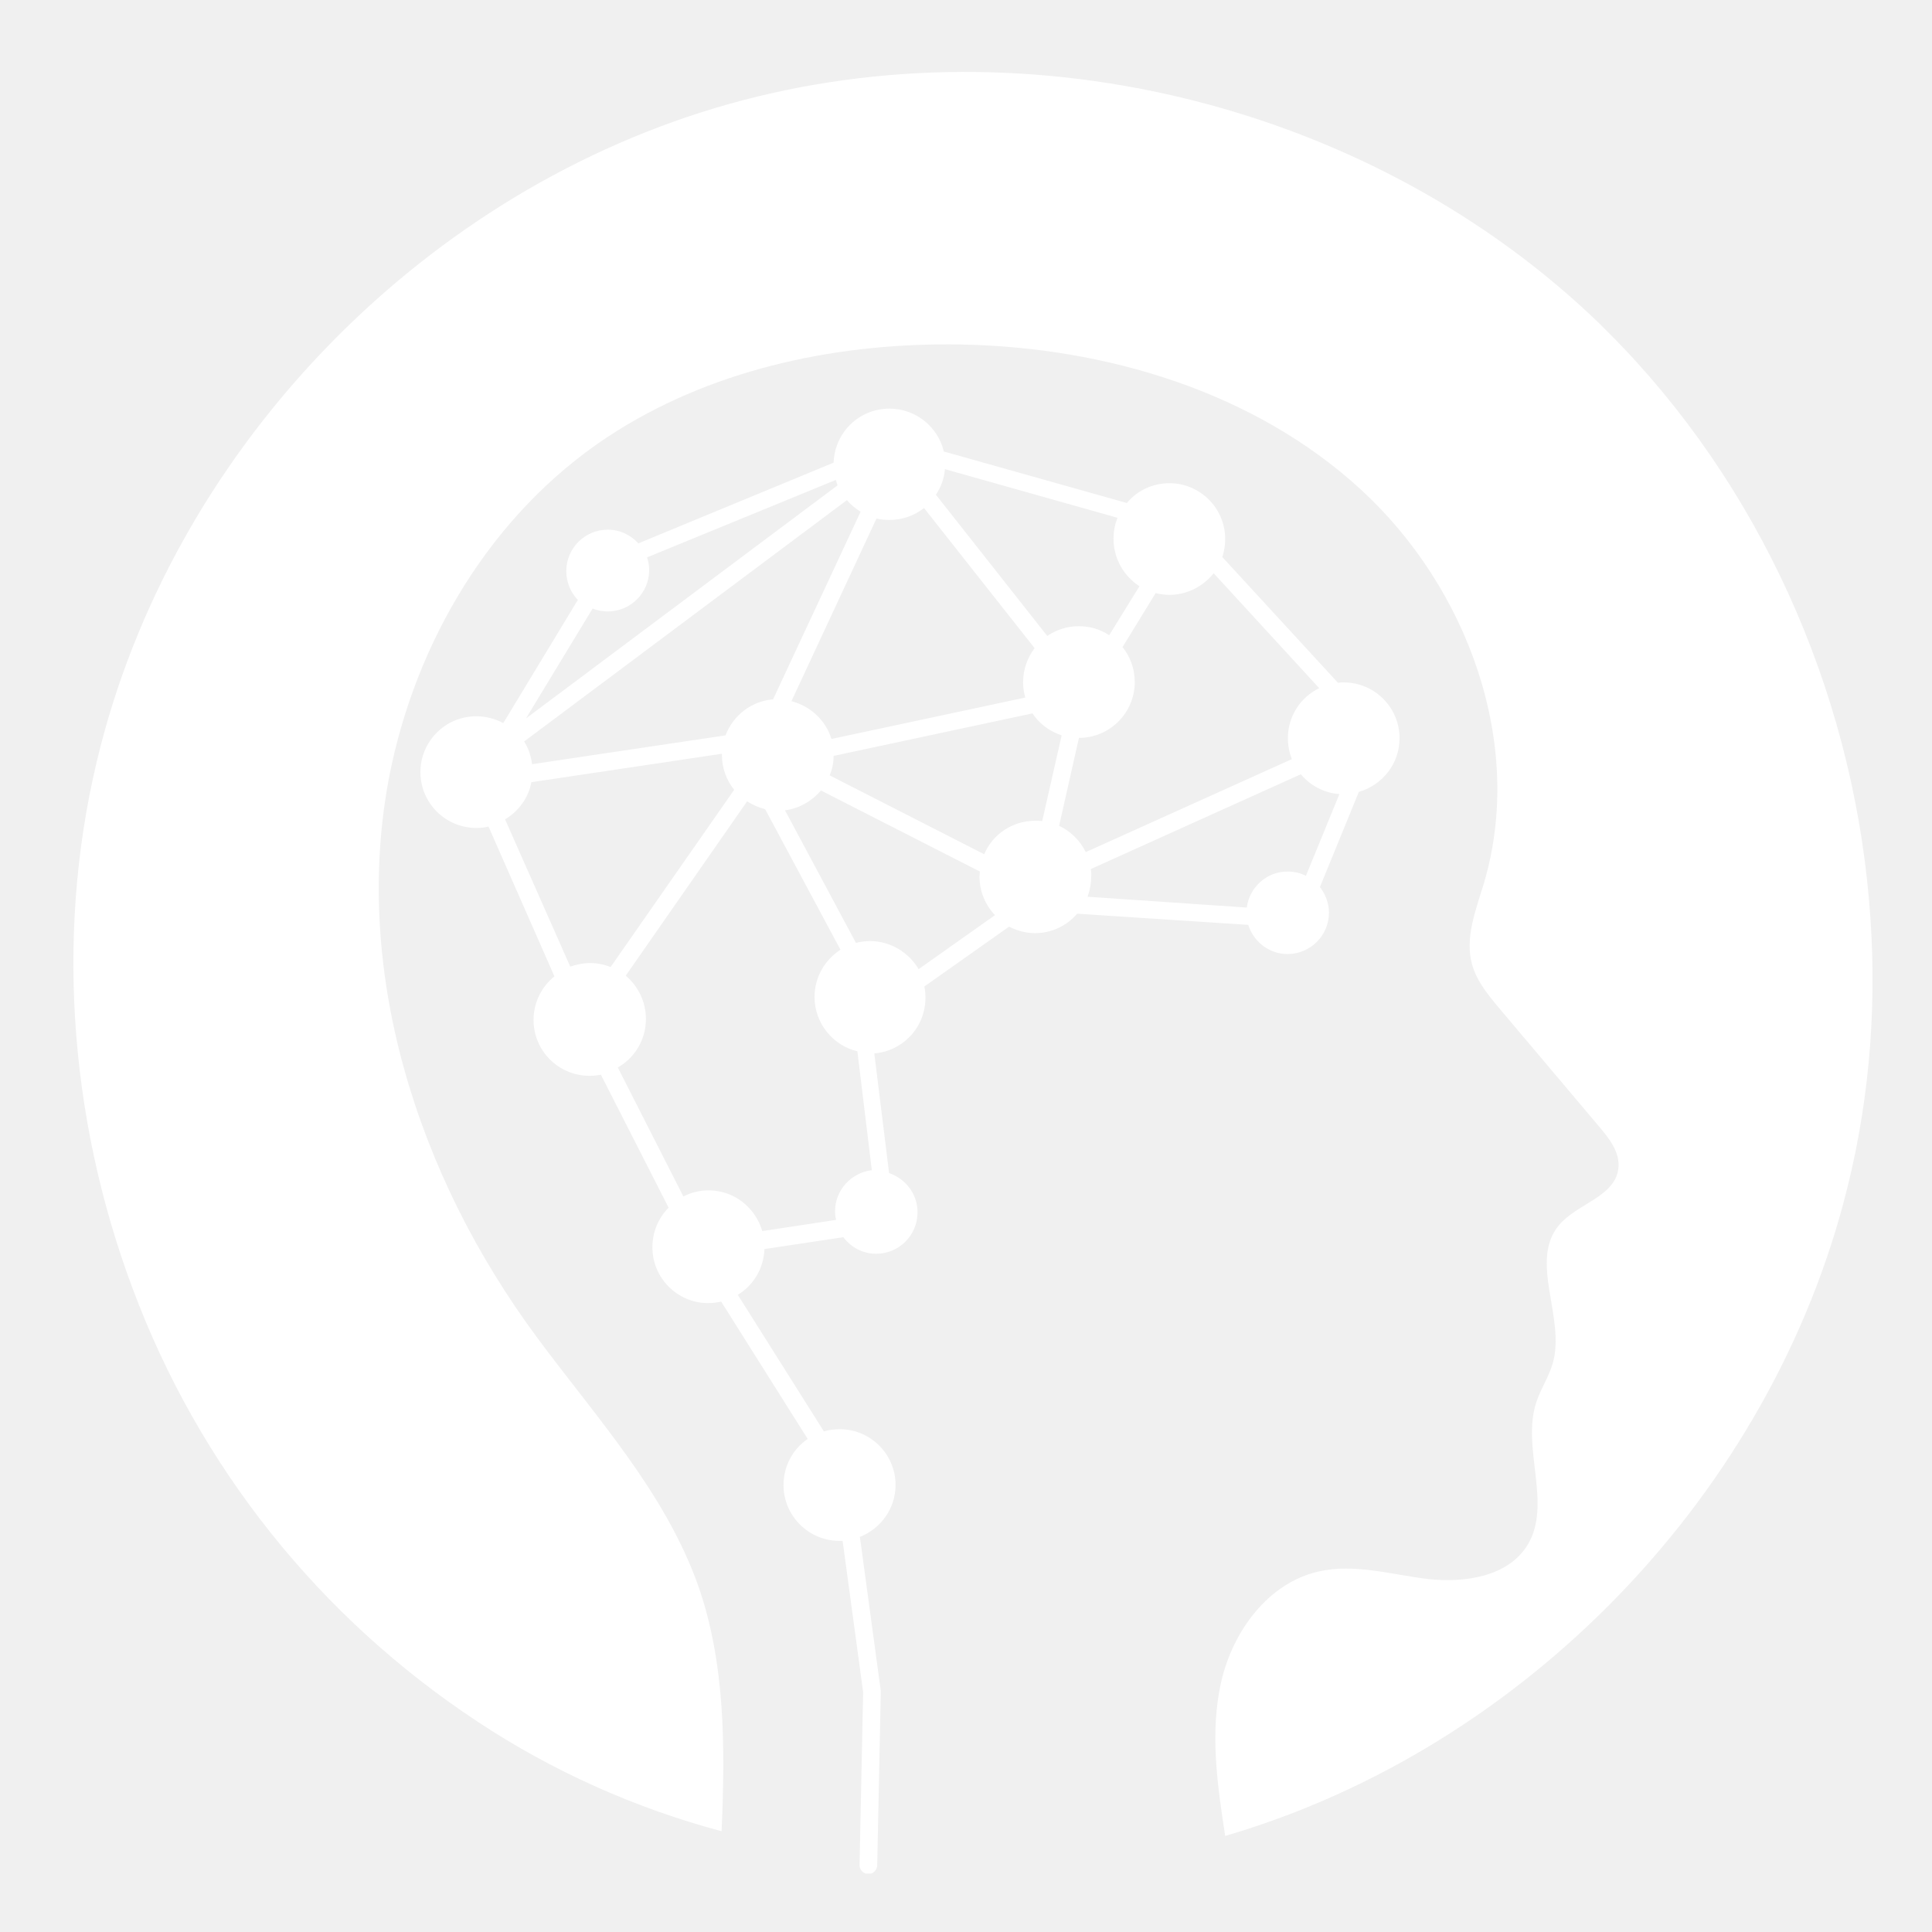
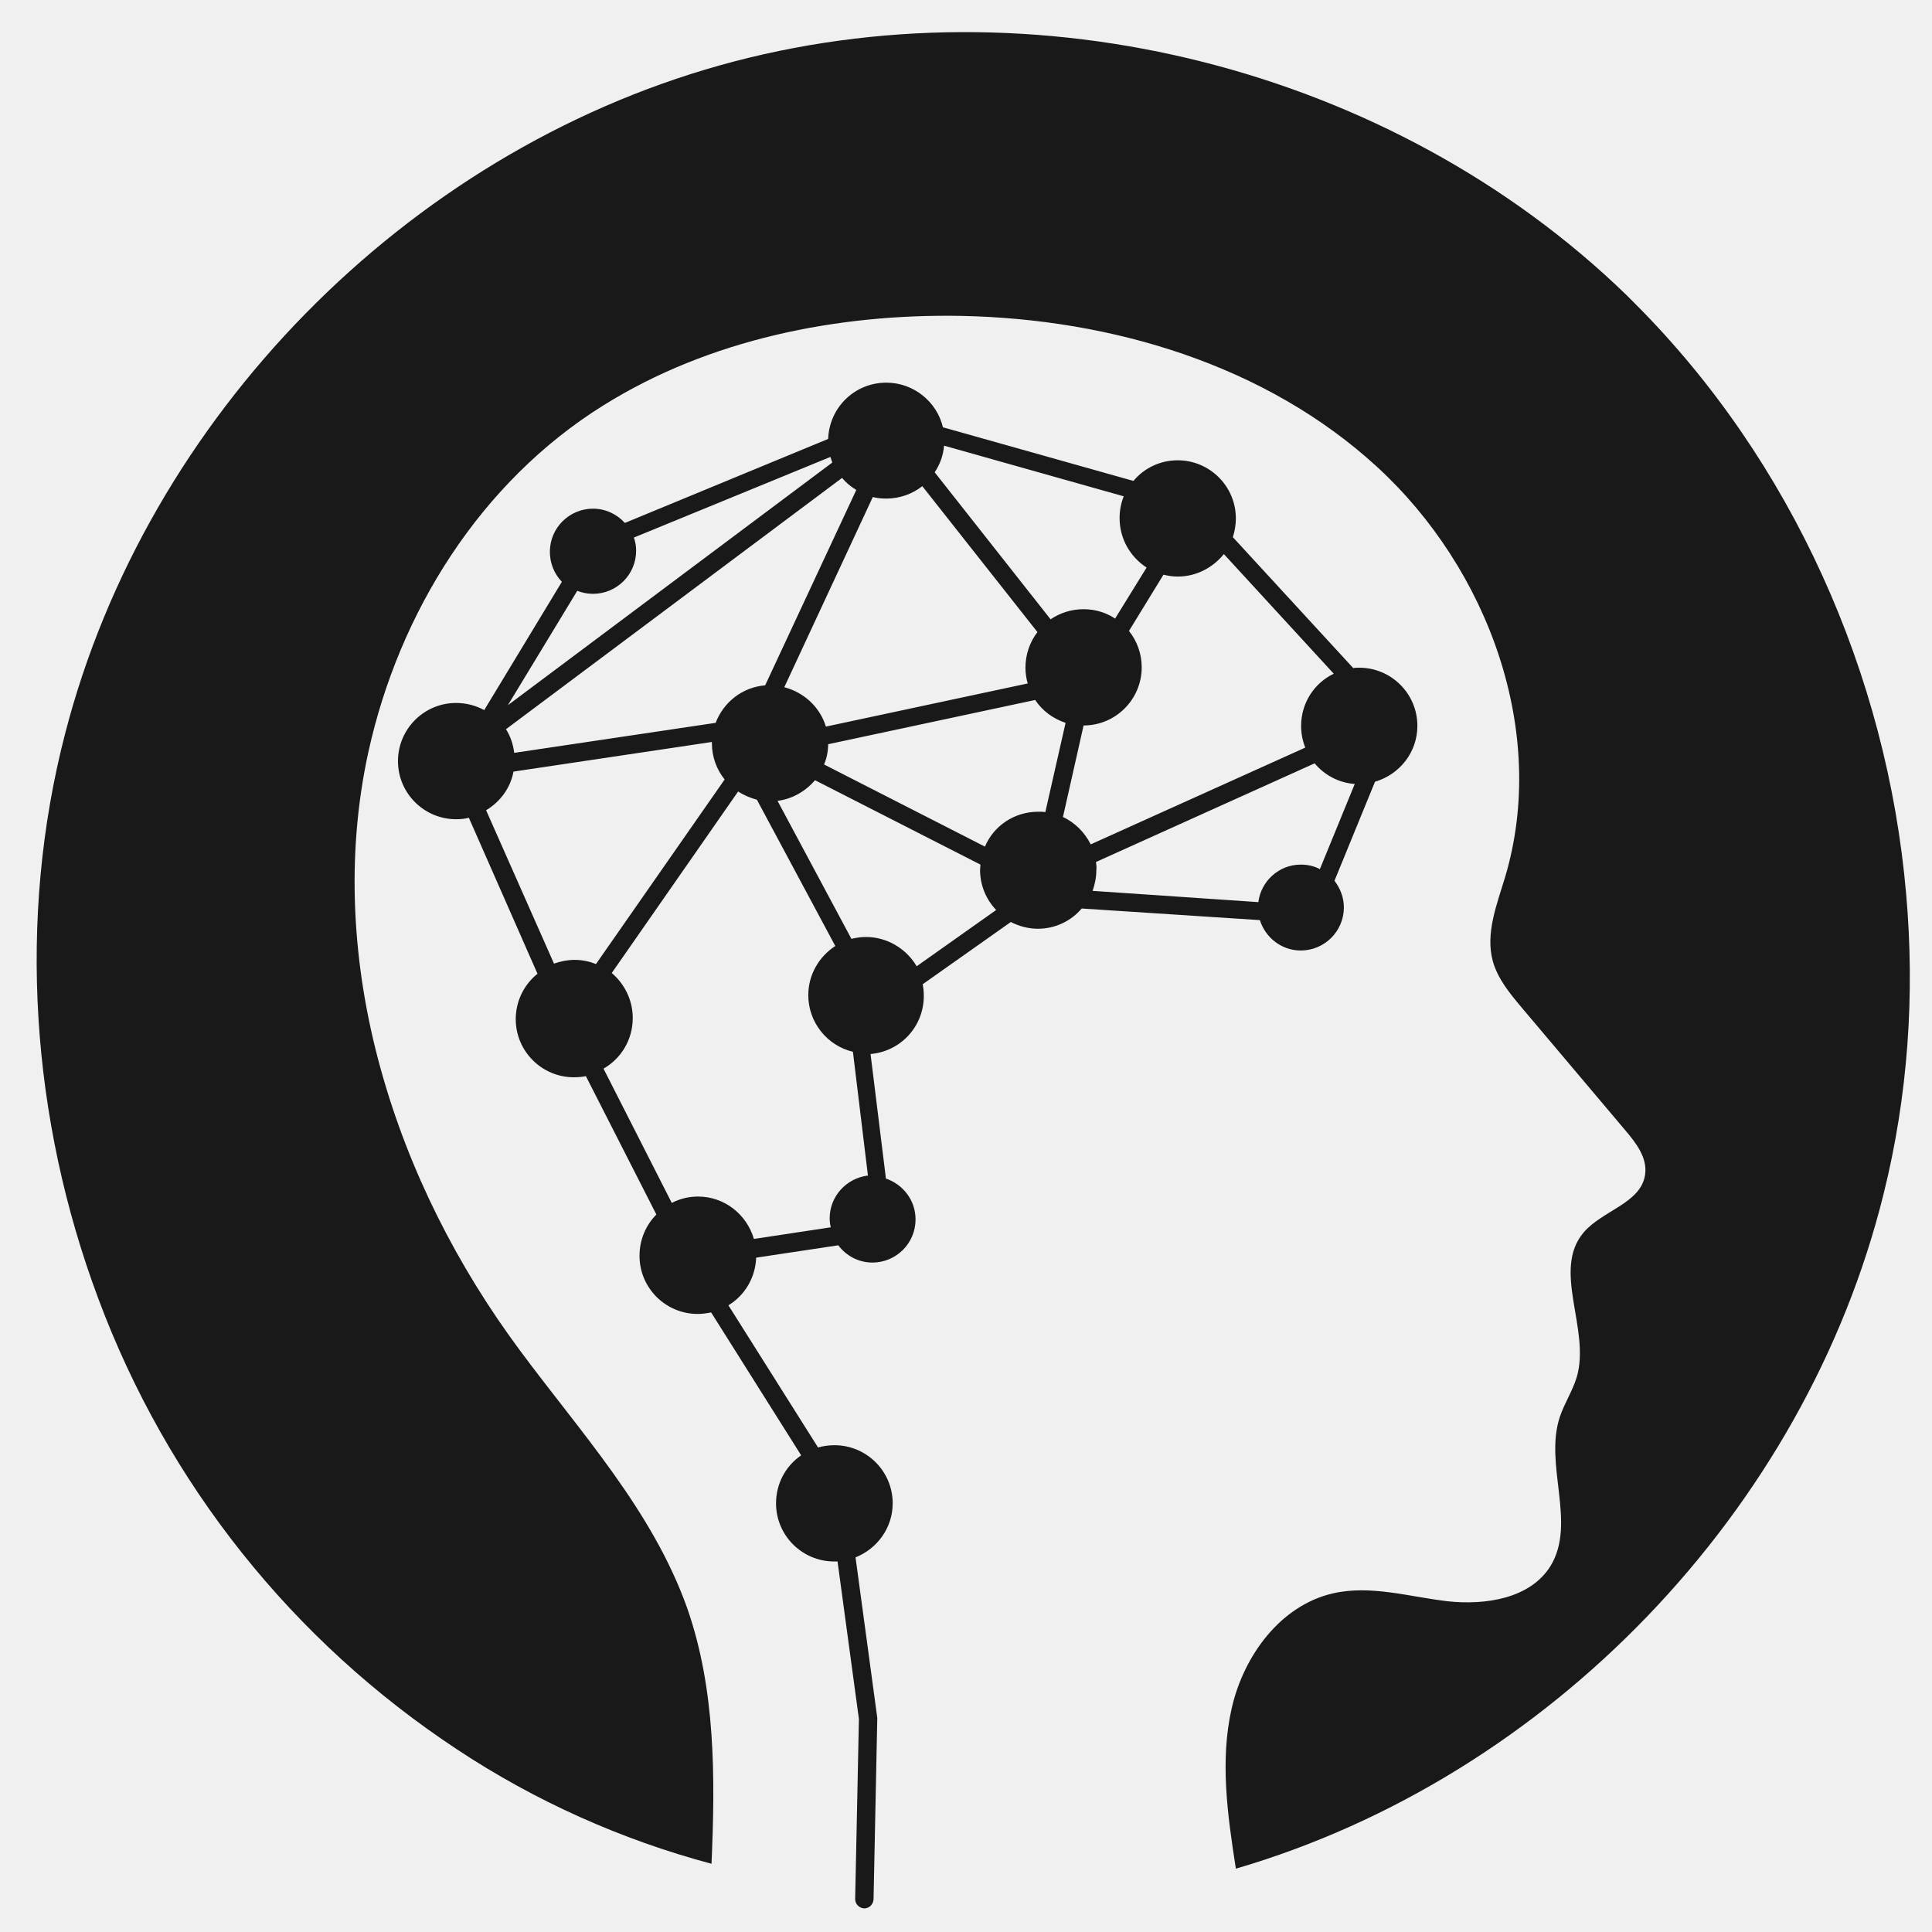
<svg xmlns="http://www.w3.org/2000/svg" width="500" zoomAndPan="magnify" viewBox="0 0 375 375" height="500" preserveAspectRatio="xMidYMid meet" version="1.0">
  <defs>
-     <clipPath id="7995b34e4f">
-       <path d="M 81 79 L 272 79 L 272 363.656 L 81 363.656 Z M 81 79 " clip-rule="nonzero" />
+     <clipPath id="908c084988">
+       <path d="M 77 74 L 276 74 L 276 370.5 L 77 370.5 Z M 77 74 " clip-rule="nonzero" />
    </clipPath>
  </defs>
-   <path fill="#ffffff" d="M 362.762 174.551 C 359.195 133.645 341.438 93.859 312.348 64.699 C 311.789 64.141 311.16 63.512 310.602 62.953 C 266.969 20.648 200.191 3.727 141.594 20.16 C 83 36.59 34.82 85.746 19.578 144.621 C 10.559 179.305 13.215 216.645 25.73 250.066 C 38.598 284.609 61.953 313.906 92.719 334.184 C 107.191 343.766 123.273 350.965 140.059 355.441 C 140.758 339.359 140.824 322.926 135.512 307.754 C 129.008 289.504 115.652 275.031 104.324 259.715 C 92.648 243.984 83.629 226.223 78.383 207.273 C 73.07 188.113 71.812 167.699 76.078 148.188 C 81.809 122.105 96.984 97.844 119.848 83.578 C 139.637 71.203 163.551 66.449 186.625 66.867 C 214.734 67.426 243.473 76.027 264.172 95.047 C 284.867 114.066 296.055 144.484 288.016 171.473 C 286.477 176.578 284.309 181.961 285.707 187.137 C 286.617 190.422 288.855 193.148 291.09 195.805 C 297.523 203.43 303.957 211.051 310.391 218.672 C 312.418 221.051 314.586 223.848 314.098 226.992 C 313.328 232.305 306.125 233.637 302.629 237.762 C 296.684 244.824 303.957 255.801 301.371 264.68 C 300.602 267.27 299.062 269.574 298.223 272.094 C 295.219 281.043 301.371 291.883 296.477 299.922 C 292.699 306.008 284.379 307.266 277.246 306.496 C 270.113 305.656 262.914 303.418 255.922 305.027 C 246.129 307.266 239.277 316.633 237.039 326.422 C 234.805 336.215 236.273 346.422 237.809 356.352 C 296.195 339.289 343.953 289.645 358.566 230.559 C 363.113 212.309 364.441 193.359 362.762 174.551 Z M 362.762 174.551 " fill-opacity="1" fill-rule="nonzero" />
-   <g clip-path="url(#7995b34e4f)">
-     <path fill="#ffffff" d="M 242.285 179.516 C 243.332 182.801 246.34 185.18 249.906 185.18 C 254.312 185.18 257.949 181.613 257.949 177.137 C 257.949 175.25 257.25 173.57 256.199 172.172 L 263.75 153.711 C 268.297 152.383 271.652 148.258 271.652 143.293 C 271.652 137.281 266.758 132.457 260.816 132.457 C 260.395 132.457 260.047 132.457 259.695 132.527 L 237.25 108.121 C 237.602 107.004 237.809 105.887 237.809 104.625 C 237.809 98.613 232.914 93.789 226.973 93.789 C 223.684 93.789 220.68 95.258 218.719 97.633 L 183.199 87.637 C 182.082 82.879 177.746 79.312 172.641 79.312 C 166.766 79.312 162.012 83.93 161.805 89.801 L 123.906 105.465 C 122.438 103.855 120.34 102.809 117.961 102.809 C 113.555 102.809 109.918 106.375 109.918 110.848 C 109.918 113.016 110.758 114.977 112.156 116.445 L 97.684 140.355 C 96.145 139.52 94.328 139.027 92.438 139.027 C 86.426 139.027 81.602 143.922 81.602 149.867 C 81.602 155.879 86.496 160.703 92.438 160.703 C 93.277 160.703 94.047 160.637 94.816 160.426 L 107.613 189.512 C 105.164 191.473 103.559 194.547 103.559 197.973 C 103.559 203.988 108.453 208.812 114.395 208.812 C 115.164 208.812 115.934 208.742 116.633 208.602 L 129.777 234.406 C 127.82 236.363 126.633 239.09 126.633 242.098 C 126.633 248.109 131.527 252.934 137.469 252.934 C 138.379 252.934 139.219 252.793 139.988 252.656 L 156.77 279.297 C 153.902 281.254 152.082 284.539 152.082 288.246 C 152.082 294.258 156.977 299.082 162.922 299.082 C 163.133 299.082 163.34 299.082 163.551 299.082 L 167.535 328.453 L 166.836 362.016 C 166.836 362.922 167.535 363.691 168.516 363.762 C 169.426 363.762 170.195 363.062 170.266 362.086 L 170.965 328.242 L 166.906 298.312 C 170.965 296.707 173.828 292.789 173.828 288.246 C 173.828 282.23 168.934 277.406 162.992 277.406 C 161.941 277.406 160.895 277.547 159.914 277.828 L 143.203 251.324 C 146.211 249.508 148.238 246.223 148.379 242.445 L 163.691 240.137 C 165.16 242.098 167.465 243.355 170.055 243.355 C 174.461 243.355 178.094 239.789 178.094 235.312 C 178.094 231.746 175.789 228.809 172.57 227.691 L 169.703 204.477 C 175.297 203.988 179.633 199.371 179.633 193.641 C 179.633 192.871 179.562 192.172 179.422 191.473 L 195.855 179.863 C 197.395 180.633 199.07 181.121 200.891 181.121 C 204.176 181.121 207.113 179.652 209.07 177.348 Z M 103.277 148.328 C 103.066 146.719 102.578 145.25 101.738 143.922 L 164.391 97.074 C 165.16 97.984 166 98.684 167.047 99.312 L 150.055 135.742 C 145.789 136.094 142.293 138.891 140.824 142.734 Z M 170.125 100.641 C 170.965 100.852 171.801 100.922 172.641 100.922 C 175.16 100.922 177.465 100.082 179.355 98.613 L 200.82 125.812 C 199.422 127.633 198.582 129.938 198.582 132.457 C 198.582 133.434 198.723 134.414 199.004 135.395 L 161.383 143.434 C 160.266 139.797 157.328 137.07 153.621 136.094 Z M 161.805 146.719 L 200.402 138.469 C 201.73 140.496 203.758 141.965 206.066 142.734 L 202.289 159.375 C 201.871 159.305 201.449 159.305 200.961 159.305 C 196.484 159.305 192.641 161.965 191.031 165.809 L 161.035 150.496 C 161.523 149.379 161.805 148.047 161.805 146.719 Z M 211.727 168.676 L 252.492 150.285 C 254.312 152.453 256.969 153.922 259.977 154.133 L 253.473 170.004 C 252.426 169.445 251.234 169.164 249.906 169.164 C 245.852 169.164 242.496 172.242 242.004 176.156 L 211.098 174.059 C 211.52 172.871 211.797 171.543 211.797 170.215 C 211.867 169.656 211.797 169.164 211.727 168.676 Z M 256.059 133.574 C 252.426 135.324 249.977 139.027 249.977 143.293 C 249.977 144.762 250.258 146.09 250.746 147.348 L 210.75 165.391 C 209.629 163.152 207.812 161.336 205.574 160.285 L 209.422 143.223 C 215.434 143.223 220.258 138.328 220.258 132.387 C 220.258 129.797 219.352 127.422 217.883 125.602 L 224.316 115.113 C 225.152 115.324 226.062 115.465 226.973 115.465 C 230.469 115.465 233.543 113.785 235.574 111.27 Z M 221.168 113.785 L 215.293 123.297 C 213.617 122.176 211.59 121.547 209.422 121.547 C 207.113 121.547 205.016 122.246 203.27 123.438 L 181.66 96.027 C 182.641 94.559 183.27 92.879 183.41 91.062 L 216.902 100.5 C 216.414 101.758 216.133 103.09 216.133 104.555 C 216.133 108.473 218.16 111.828 221.168 113.785 Z M 162.223 93.16 C 162.363 93.508 162.434 93.859 162.57 94.207 L 102.09 139.449 L 115.023 118.121 C 115.934 118.473 116.914 118.68 117.961 118.68 C 122.367 118.68 126.004 115.113 126.004 110.641 C 126.004 109.801 125.863 108.961 125.582 108.191 Z M 98.031 159.027 C 100.621 157.488 102.578 154.902 103.137 151.824 L 140.125 146.301 C 140.125 146.371 140.125 146.512 140.125 146.582 C 140.125 149.098 141.035 151.477 142.504 153.293 L 118.52 187.695 C 117.262 187.207 115.934 186.926 114.535 186.926 C 113.207 186.926 111.879 187.207 110.688 187.625 Z M 147.957 238.949 C 146.629 234.406 142.504 231.047 137.539 231.047 C 135.793 231.047 134.113 231.469 132.645 232.238 L 119.918 207.203 C 123.207 205.316 125.371 201.82 125.371 197.766 C 125.371 194.406 123.836 191.402 121.457 189.375 L 145.02 155.531 C 146.07 156.23 147.258 156.719 148.516 157.07 L 163.133 184.34 C 160.125 186.297 158.098 189.652 158.098 193.5 C 158.098 198.602 161.664 202.938 166.418 204.059 L 169.215 227.133 C 165.23 227.621 162.082 230.977 162.082 235.105 C 162.082 235.664 162.152 236.223 162.293 236.781 Z M 168.867 182.66 C 167.887 182.66 166.977 182.801 166.137 183.012 L 152.363 157.277 C 155.16 156.93 157.609 155.461 159.355 153.434 L 190.191 169.164 C 190.191 169.516 190.121 169.797 190.121 170.145 C 190.121 173.012 191.242 175.668 193.129 177.625 L 178.305 188.113 C 176.418 184.898 172.852 182.66 168.867 182.66 Z M 168.867 182.66 " fill-opacity="1" fill-rule="nonzero" />
+   <path fill="#191919" d="M 369.973 173.426 C 366.258 130.84 347.77 89.418 317.484 59.059 C 316.902 58.477 316.246 57.82 315.664 57.238 C 270.238 13.195 200.715 -4.422 139.707 12.688 C 78.703 29.793 28.543 80.973 12.672 142.27 C 3.281 178.379 6.047 217.254 19.078 252.051 C 32.473 288.012 56.789 318.516 88.82 339.629 C 103.891 349.602 120.633 357.098 138.105 361.758 C 138.832 345.016 138.906 327.906 133.375 312.109 C 126.602 293.109 112.699 278.039 100.906 262.098 C 88.746 245.715 79.355 227.227 73.898 207.496 C 68.363 187.551 67.055 166.293 71.496 145.98 C 77.465 118.828 93.262 93.566 117.066 78.715 C 137.668 65.828 162.566 60.879 186.59 61.316 C 215.855 61.898 245.777 70.852 267.324 90.652 C 288.875 110.457 300.52 142.125 292.148 170.223 C 290.547 175.539 288.289 181.145 289.746 186.531 C 290.691 189.953 293.023 192.793 295.352 195.559 C 302.051 203.492 308.746 211.43 315.445 219.363 C 317.555 221.84 319.812 224.75 319.305 228.027 C 318.504 233.559 311.004 234.941 307.363 239.238 C 301.176 246.59 308.746 258.02 306.055 267.266 C 305.254 269.957 303.652 272.359 302.777 274.98 C 299.648 284.301 306.055 295.586 300.957 303.957 C 297.027 310.289 288.363 311.602 280.938 310.801 C 273.512 309.926 266.016 307.598 258.734 309.27 C 248.543 311.602 241.406 321.355 239.078 331.547 C 236.75 341.738 238.277 352.367 239.879 362.707 C 300.668 344.941 350.387 293.254 365.605 231.738 C 370.336 212.738 371.719 193.012 369.973 173.426 Z M 369.973 173.426 " fill-opacity="1" fill-rule="nonzero" />
+   <g clip-path="url(#908c084988)">
+     <path fill="#191919" d="M 244.539 178.594 C 245.629 182.016 248.762 184.492 252.473 184.492 C 257.059 184.492 260.844 180.781 260.844 176.121 C 260.844 174.156 260.117 172.406 259.023 170.953 L 266.887 151.734 C 271.621 150.348 275.113 146.055 275.113 140.887 C 275.113 134.625 270.02 129.602 263.828 129.602 C 263.395 129.602 263.027 129.602 262.664 129.676 L 239.297 104.266 C 239.66 103.102 239.879 101.938 239.879 100.629 C 239.879 94.367 234.781 89.344 228.594 89.344 C 225.172 89.344 222.043 90.871 220.004 93.348 L 183.023 82.938 C 181.859 77.988 177.344 74.273 172.031 74.273 C 165.914 74.273 160.965 79.078 160.746 85.195 L 121.289 101.5 C 119.762 99.828 117.578 98.734 115.102 98.734 C 110.516 98.734 106.73 102.449 106.73 107.105 C 106.73 109.363 107.602 111.402 109.059 112.93 L 93.988 137.828 C 92.387 136.953 90.496 136.445 88.527 136.445 C 82.27 136.445 77.246 141.539 77.246 147.73 C 77.246 153.988 82.34 159.012 88.527 159.012 C 89.402 159.012 90.203 158.941 91.004 158.723 L 104.328 189.008 C 101.777 191.043 100.105 194.246 100.105 197.816 C 100.105 204.074 105.199 209.098 111.387 209.098 C 112.188 209.098 112.988 209.027 113.719 208.879 L 127.402 235.742 C 125.367 237.781 124.129 240.621 124.129 243.75 C 124.129 250.012 129.223 255.035 135.41 255.035 C 136.359 255.035 137.23 254.891 138.031 254.742 L 155.504 282.48 C 152.52 284.52 150.629 287.941 150.629 291.797 C 150.629 298.059 155.723 303.082 161.91 303.082 C 162.129 303.082 162.348 303.082 162.566 303.082 L 166.715 333.66 L 165.988 368.602 C 165.988 369.547 166.715 370.348 167.734 370.422 C 168.68 370.422 169.48 369.695 169.555 368.676 L 170.281 333.441 L 166.059 302.281 C 170.281 300.605 173.27 296.531 173.27 291.797 C 173.27 285.539 168.172 280.516 161.984 280.516 C 160.891 280.516 159.801 280.66 158.781 280.953 L 141.383 253.359 C 144.512 251.469 146.625 248.047 146.77 244.113 L 162.711 241.711 C 164.242 243.75 166.645 245.062 169.336 245.062 C 173.922 245.062 177.707 241.348 177.707 236.691 C 177.707 232.977 175.305 229.918 171.957 228.754 L 168.973 204.586 C 174.797 204.074 179.309 199.27 179.309 193.301 C 179.309 192.5 179.238 191.773 179.09 191.043 L 196.199 178.961 C 197.801 179.762 199.547 180.27 201.441 180.27 C 204.863 180.27 207.922 178.742 209.957 176.34 Z M 99.812 146.129 C 99.594 144.453 99.086 142.926 98.211 141.539 L 163.441 92.766 C 164.242 93.711 165.113 94.441 166.207 95.094 L 148.516 133.023 C 144.074 133.387 140.434 136.301 138.906 140.305 Z M 169.41 96.477 C 170.281 96.695 171.156 96.77 172.031 96.77 C 174.652 96.77 177.055 95.895 179.02 94.367 L 201.367 122.688 C 199.914 124.578 199.039 126.98 199.039 129.602 C 199.039 130.621 199.184 131.641 199.477 132.66 L 160.309 141.031 C 159.145 137.246 156.086 134.406 152.23 133.387 Z M 160.746 144.453 L 200.93 135.863 C 202.316 137.973 204.426 139.504 206.828 140.305 L 202.898 157.629 C 202.461 157.555 202.023 157.555 201.516 157.555 C 196.855 157.555 192.852 160.324 191.176 164.328 L 159.945 148.383 C 160.453 147.219 160.746 145.836 160.746 144.453 Z M 212.727 167.312 L 255.168 148.164 C 257.059 150.422 259.824 151.949 262.957 152.168 L 256.188 168.695 C 255.094 168.113 253.855 167.82 252.473 167.82 C 248.25 167.82 244.758 171.023 244.246 175.102 L 212.07 172.918 C 212.508 171.68 212.797 170.297 212.797 168.914 C 212.871 168.332 212.797 167.82 212.727 167.312 Z M 258.879 130.766 C 255.094 132.586 252.547 136.445 252.547 140.887 C 252.547 142.414 252.836 143.797 253.348 145.109 L 211.707 163.891 C 210.539 161.562 208.648 159.668 206.32 158.574 L 210.324 140.812 C 216.582 140.812 221.605 135.719 221.605 129.527 C 221.605 126.836 220.66 124.359 219.133 122.469 L 225.828 111.547 C 226.703 111.766 227.648 111.91 228.594 111.91 C 232.234 111.91 235.438 110.164 237.551 107.543 Z M 222.555 110.164 L 216.438 120.066 C 214.691 118.898 212.578 118.246 210.324 118.246 C 207.922 118.246 205.734 118.973 203.918 120.211 L 181.422 91.672 C 182.441 90.145 183.094 88.398 183.242 86.504 L 218.113 96.332 C 217.602 97.645 217.312 99.027 217.312 100.555 C 217.312 104.633 219.422 108.125 222.555 110.164 Z M 161.184 88.688 C 161.328 89.051 161.402 89.418 161.547 89.781 L 98.574 136.883 L 112.043 114.68 C 112.988 115.043 114.008 115.262 115.102 115.262 C 119.688 115.262 123.473 111.547 123.473 106.887 C 123.473 106.016 123.328 105.141 123.035 104.34 Z M 94.352 157.266 C 97.047 155.664 99.086 152.969 99.668 149.766 L 138.18 144.016 C 138.18 144.09 138.18 144.234 138.18 144.309 C 138.18 146.93 139.125 149.402 140.652 151.297 L 115.684 187.113 C 114.371 186.605 112.988 186.312 111.535 186.312 C 110.152 186.312 108.766 186.605 107.531 187.039 Z M 146.332 240.477 C 144.949 235.742 140.652 232.25 135.484 232.25 C 133.664 232.25 131.918 232.684 130.391 233.484 L 117.141 207.426 C 120.562 205.457 122.816 201.82 122.816 197.598 C 122.816 194.102 121.215 190.973 118.742 188.859 L 143.273 153.625 C 144.367 154.352 145.605 154.863 146.914 155.227 L 162.129 183.617 C 159 185.656 156.887 189.152 156.887 193.156 C 156.887 198.469 160.602 202.984 165.551 204.148 L 168.465 228.172 C 164.312 228.68 161.039 232.176 161.039 236.473 C 161.039 237.055 161.109 237.637 161.254 238.219 Z M 168.098 181.871 C 167.078 181.871 166.133 182.016 165.262 182.234 L 150.918 155.445 C 153.832 155.082 156.379 153.551 158.199 151.441 L 190.305 167.82 C 190.305 168.184 190.23 168.477 190.23 168.84 C 190.23 171.824 191.395 174.59 193.359 176.629 L 177.926 187.551 C 175.961 184.199 172.25 181.871 168.098 181.871 Z M 168.098 181.871 " fill-opacity="1" fill-rule="nonzero" />
  </g>
</svg>
